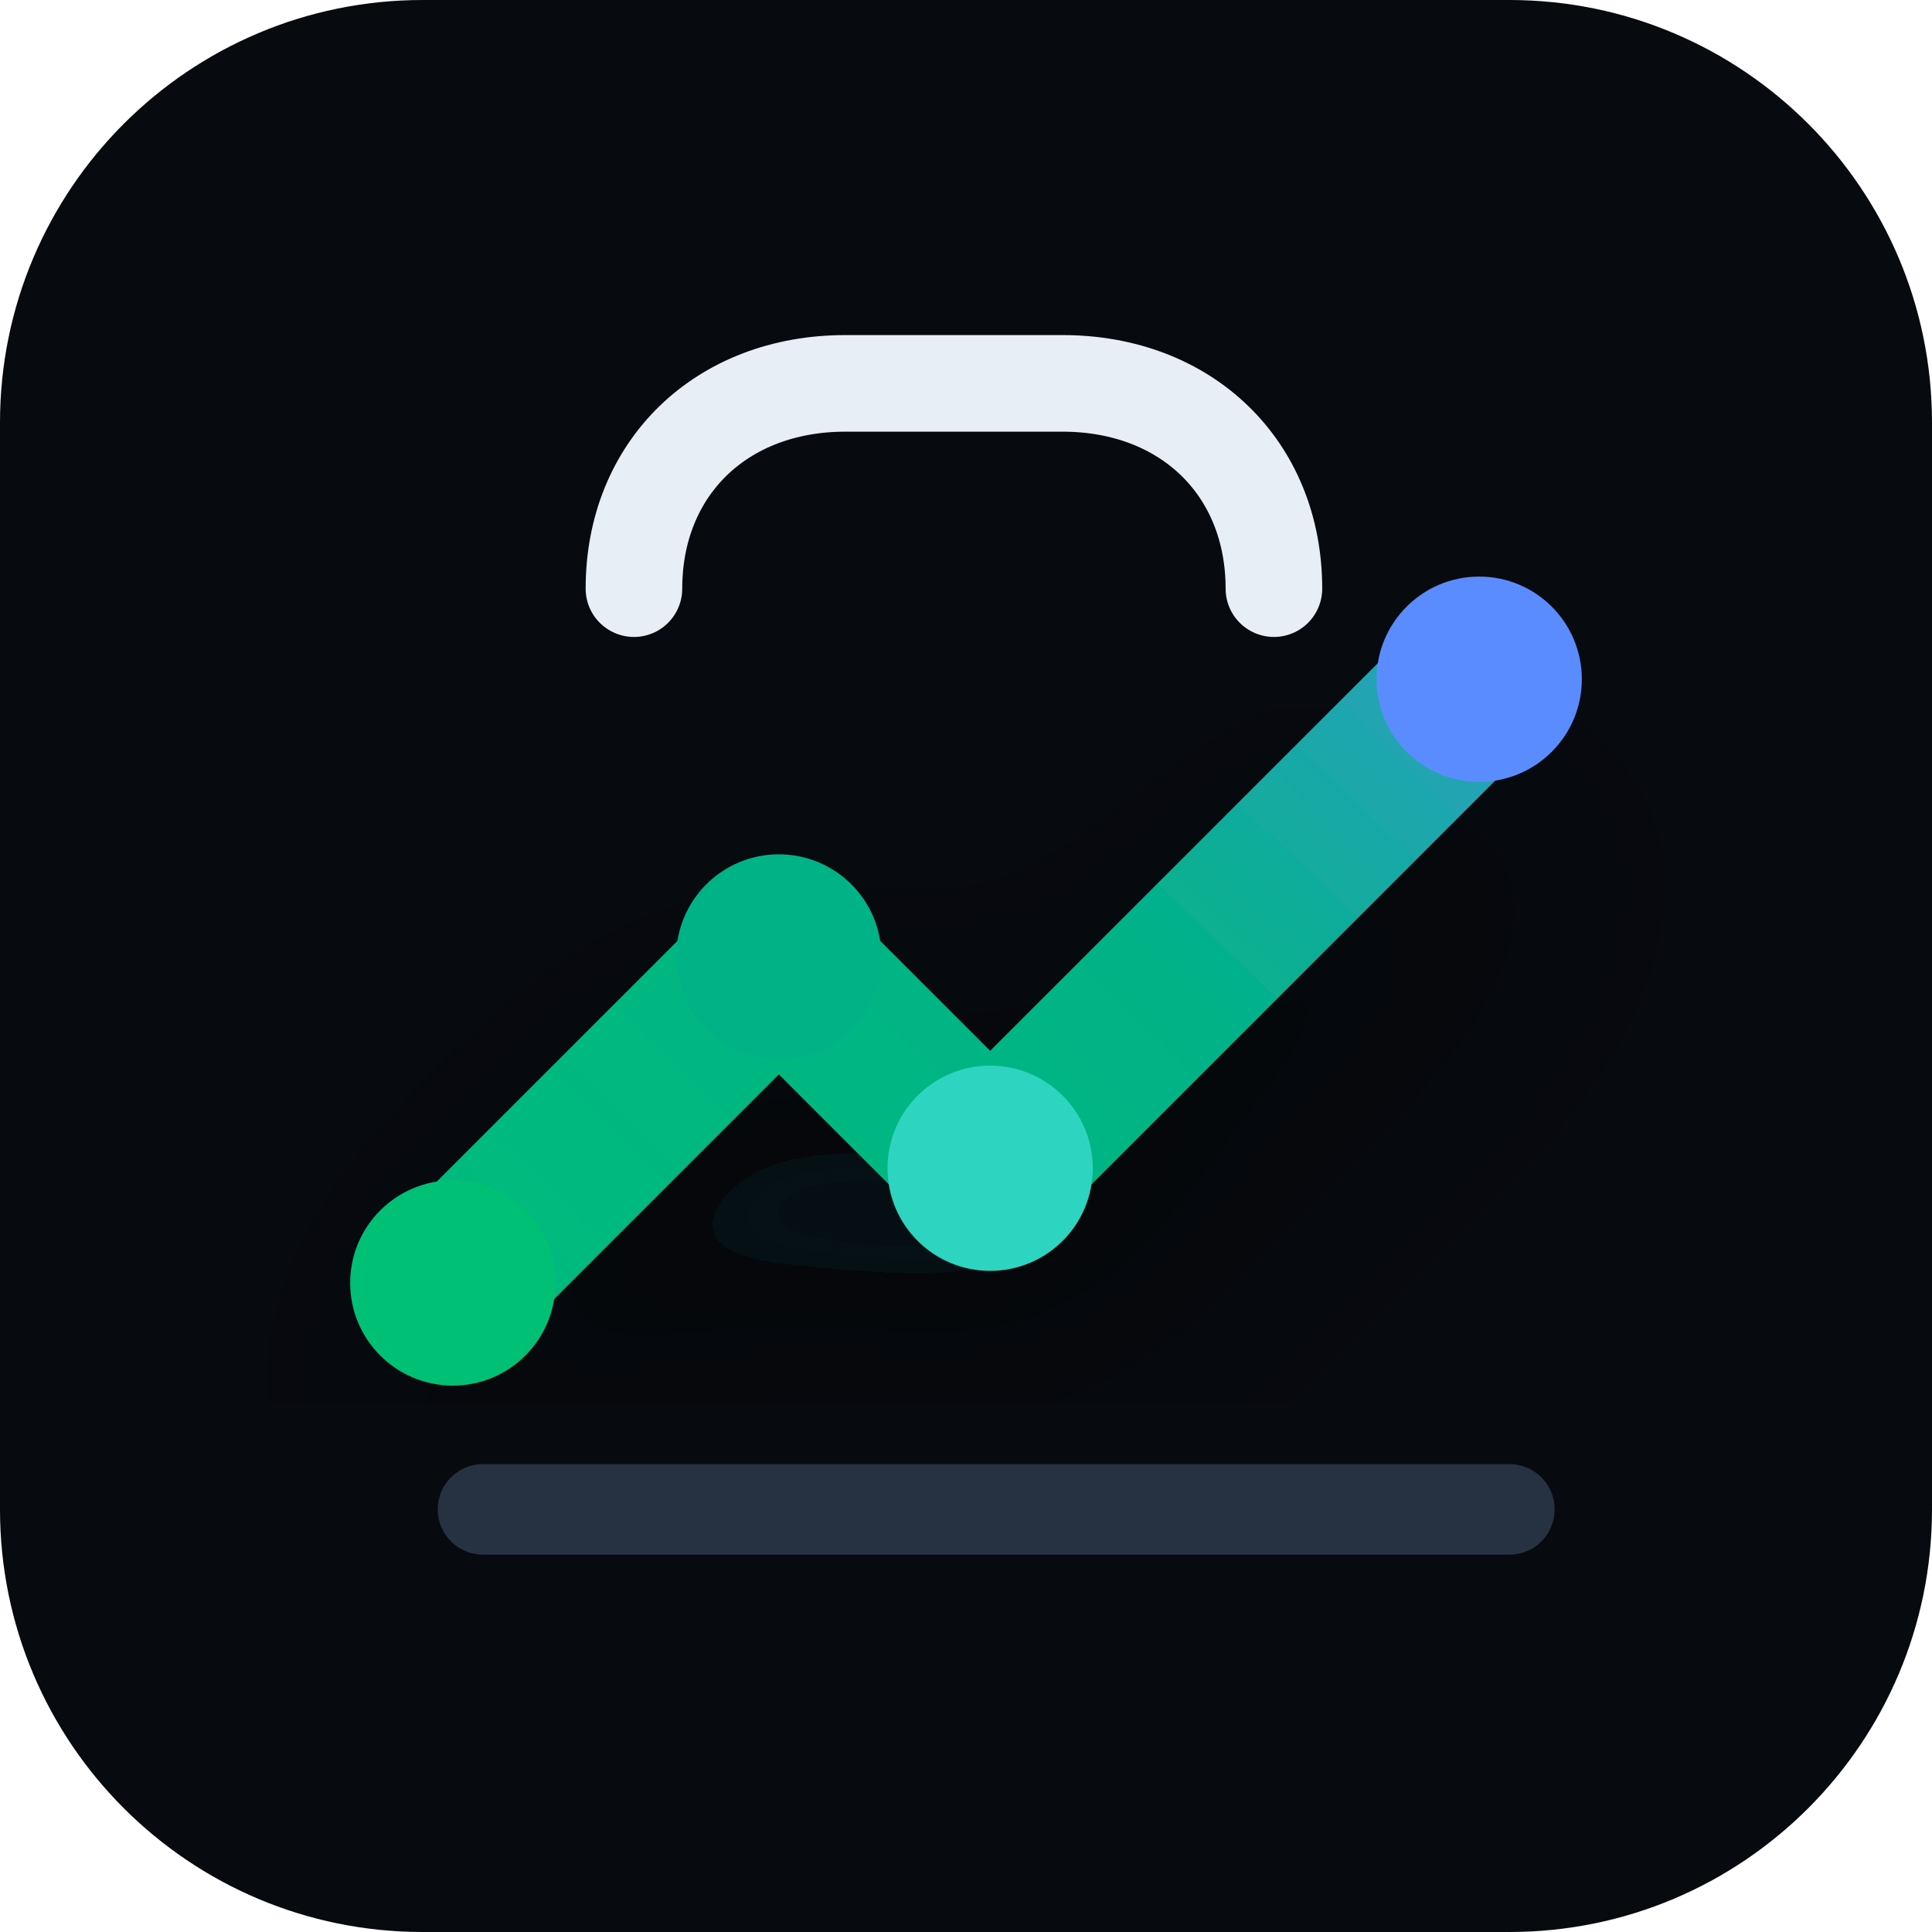
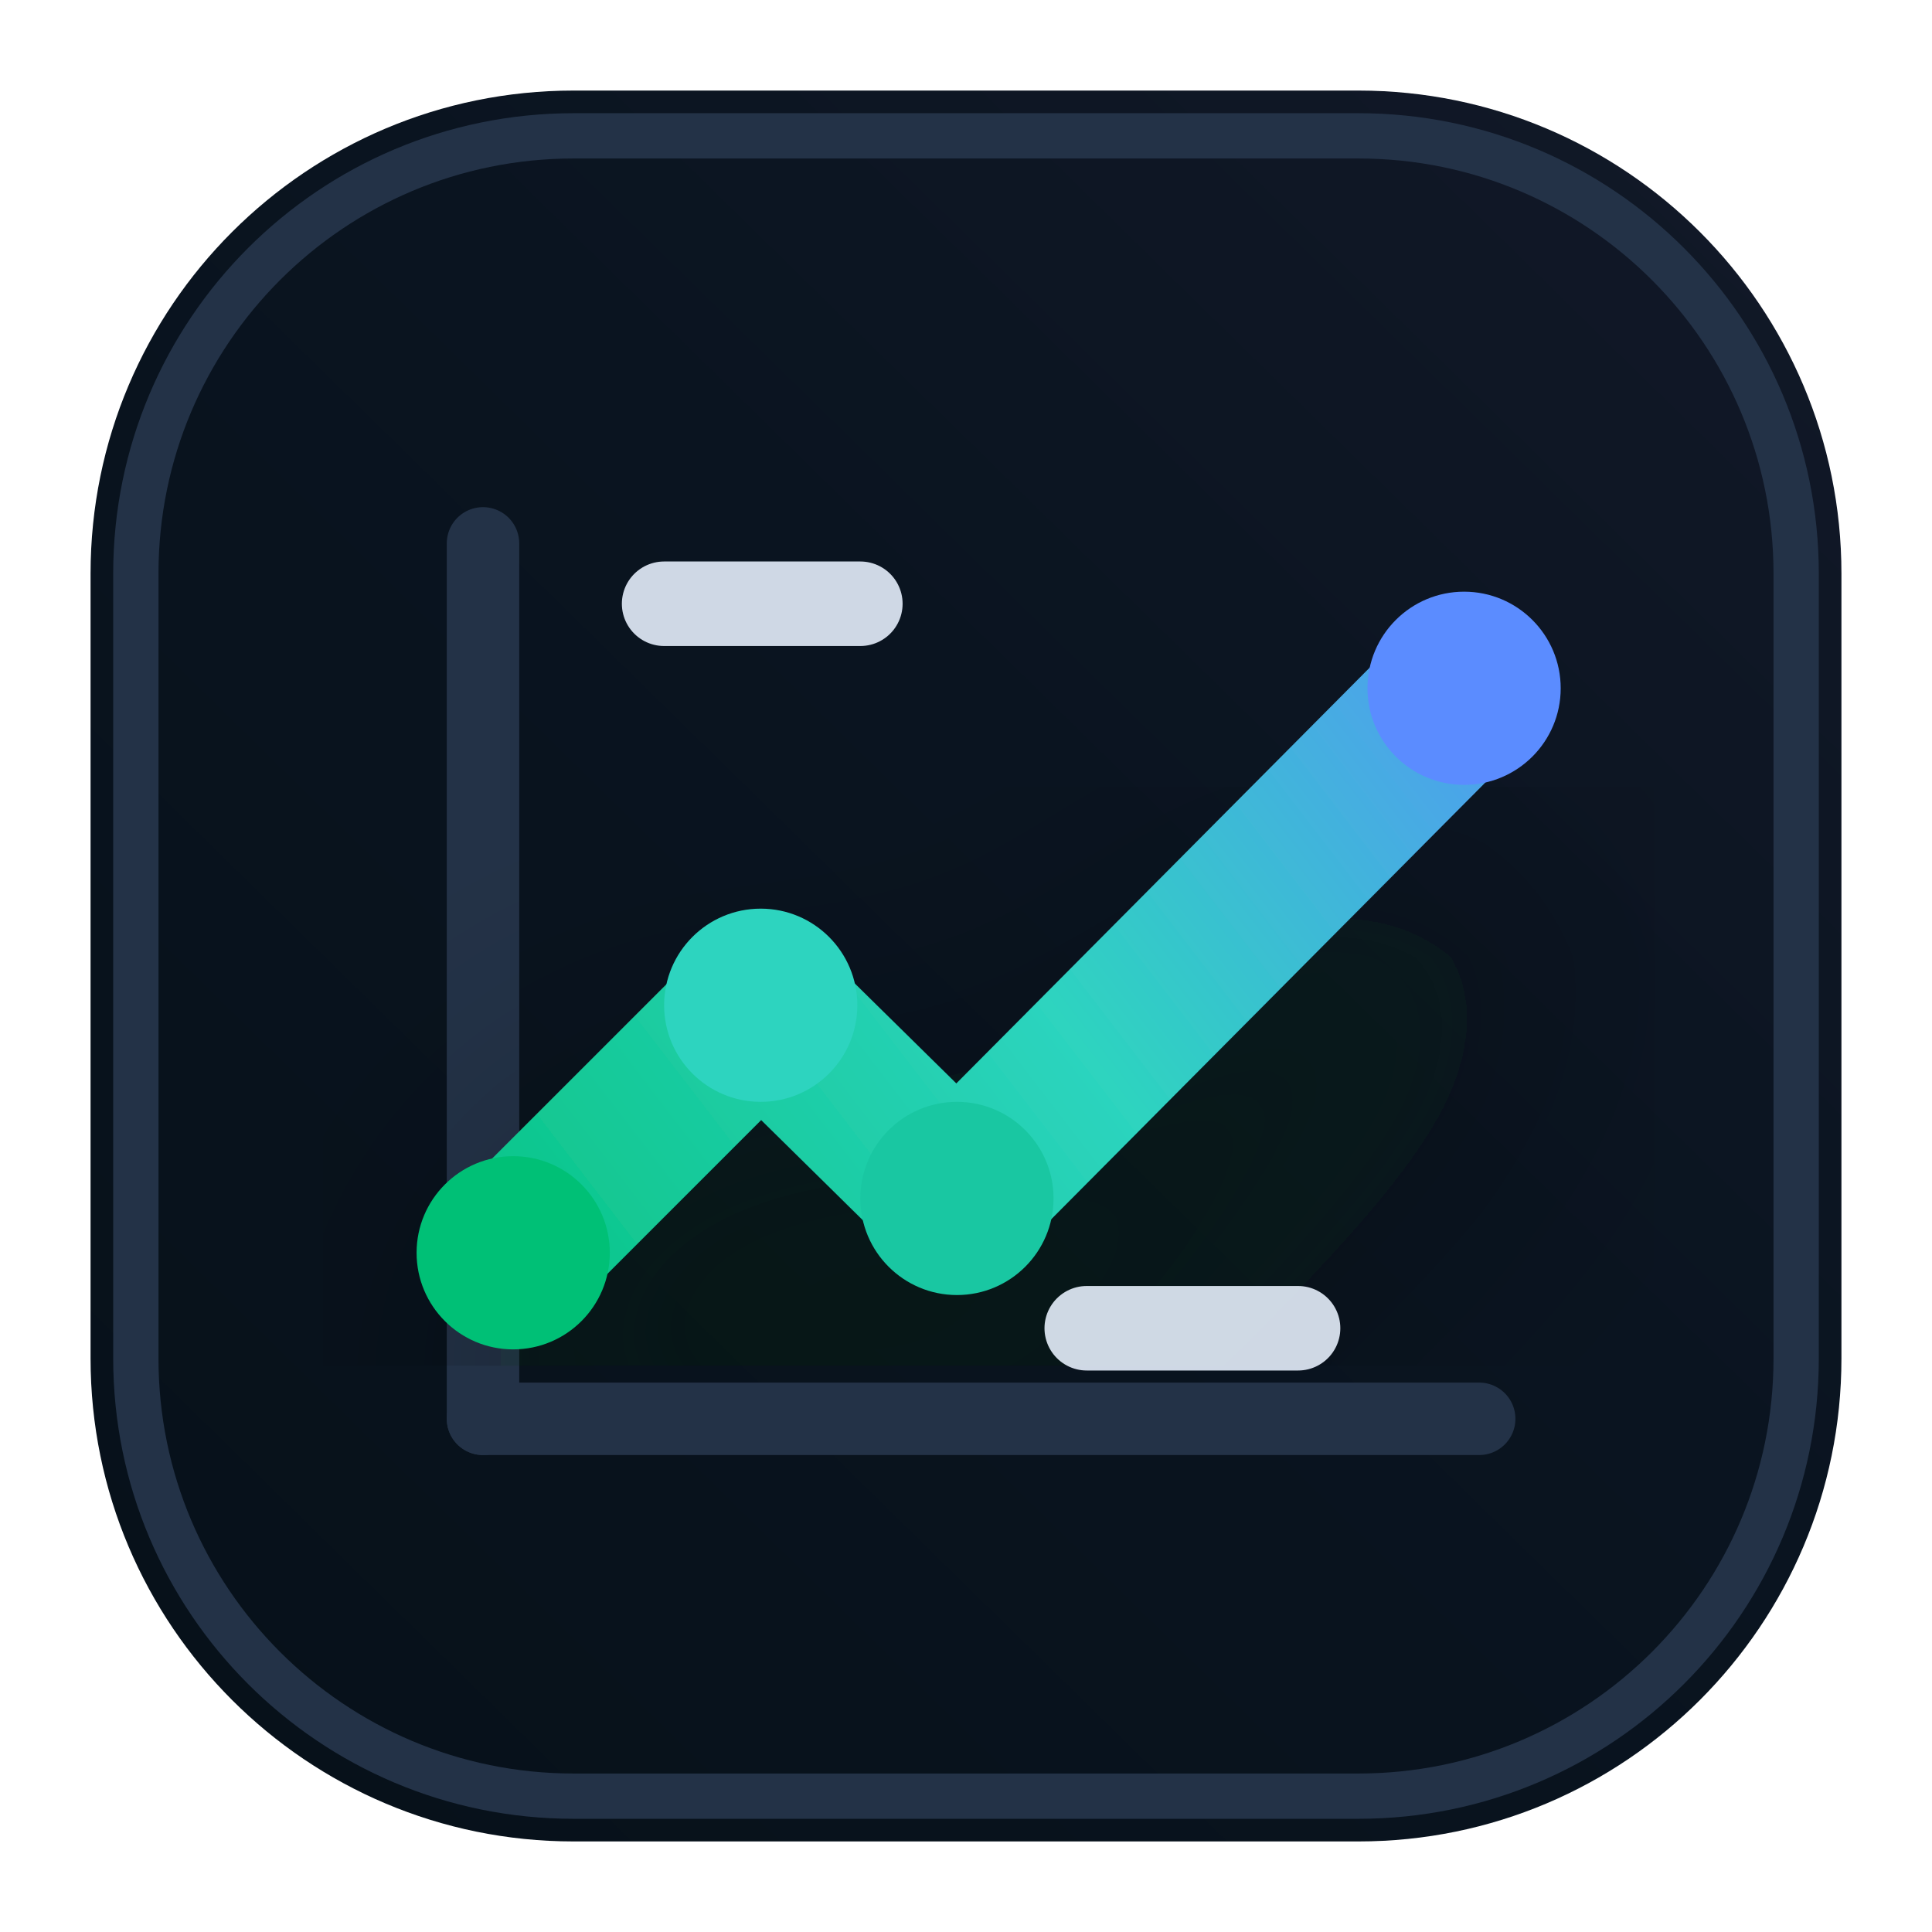
<svg xmlns="http://www.w3.org/2000/svg" viewBox="0 0 64 64" role="img" aria-label="OpenStocks">
  <defs>
-     <linearGradient id="g" x1="10" y1="58" x2="58" y2="8" gradientUnits="userSpaceOnUse">
+     <linearGradient id="bg" x1="8" y1="58" x2="58" y2="7" gradientUnits="userSpaceOnUse">
+       <stop offset="0" stop-color="#07111a" />
+       <stop offset="0.58" stop-color="#0a1420" />
+       <stop offset="1" stop-color="#111827" />
+     </linearGradient>
+     <linearGradient id="signal" x1="13" y1="47" x2="52" y2="17" gradientUnits="userSpaceOnUse">
      <stop offset="0" stop-color="#00c076" />
-       <stop offset="0.55" stop-color="#00b386" />
+       <stop offset="0.52" stop-color="#2dd4bf" />
      <stop offset="1" stop-color="#5b8cff" />
    </linearGradient>
-     <filter id="s" x="-20%" y="-20%" width="140%" height="140%">
-       <feDropShadow dx="0" dy="5" stdDeviation="5" flood-color="#001b16" flood-opacity="0.55" />
+     <filter id="shadow" x="-20%" y="-20%" width="140%" height="140%">
+       <feDropShadow dx="0" dy="7" stdDeviation="6" flood-color="#001b16" flood-opacity="0.5" />
    </filter>
  </defs>
-   <rect width="64" height="64" rx="14" fill="#070a0f" />
-   <path d="M15 42.5 25.8 31.7l7 7L49 22.5" fill="none" stroke="url(#g)" stroke-width="5.5" stroke-linecap="round" stroke-linejoin="round" filter="url(#s)" />
-   <path d="M16 50h34" fill="none" stroke="#263241" stroke-width="3" stroke-linecap="round" />
-   <circle cx="15" cy="42.5" r="3.4" fill="#00c076" />
-   <circle cx="25.8" cy="31.7" r="3.4" fill="#00b386" />
-   <circle cx="32.8" cy="38.7" r="3.4" fill="#2dd4bf" />
-   <circle cx="49" cy="22.5" r="3.4" fill="#5b8cff" />
-   <path d="M21 19.5c0-4 2.9-6.8 7-6.8h7.2c4.1 0 7 2.8 7 6.8" fill="none" stroke="#e8eef6" stroke-width="3.2" stroke-linecap="round" />
+   <rect x="3" y="3" width="58" height="58" rx="16" fill="url(#bg)" />
+   <rect x="4.5" y="4.5" width="55" height="55" rx="14.5" fill="none" stroke="#233247" stroke-width="1.5" />
+   <path d="M16 47V18" fill="none" stroke="#233247" stroke-width="2.4" stroke-linecap="round" />
+   <path d="M16 47h33" fill="none" stroke="#233247" stroke-width="2.4" stroke-linecap="round" />
+   <path d="M17 41.5 25.2 33.3l6.5 6.4L48.5 22.8" fill="none" stroke="url(#signal)" stroke-width="5.4" stroke-linecap="round" stroke-linejoin="round" filter="url(#shadow)" />
+   <circle cx="17" cy="41.5" r="3.2" fill="#00c076" />
+   <circle cx="25.2" cy="33.3" r="3.2" fill="#2dd4bf" />
+   <circle cx="31.7" cy="39.7" r="3.2" fill="#19c7a2" />
+   <circle cx="48.5" cy="22.8" r="3.2" fill="#5b8cff" />
+   <path d="M22 20h6.5M36 44h7" fill="none" stroke="#eaf2ff" stroke-width="2.8" stroke-linecap="round" opacity="0.88" />
</svg>
